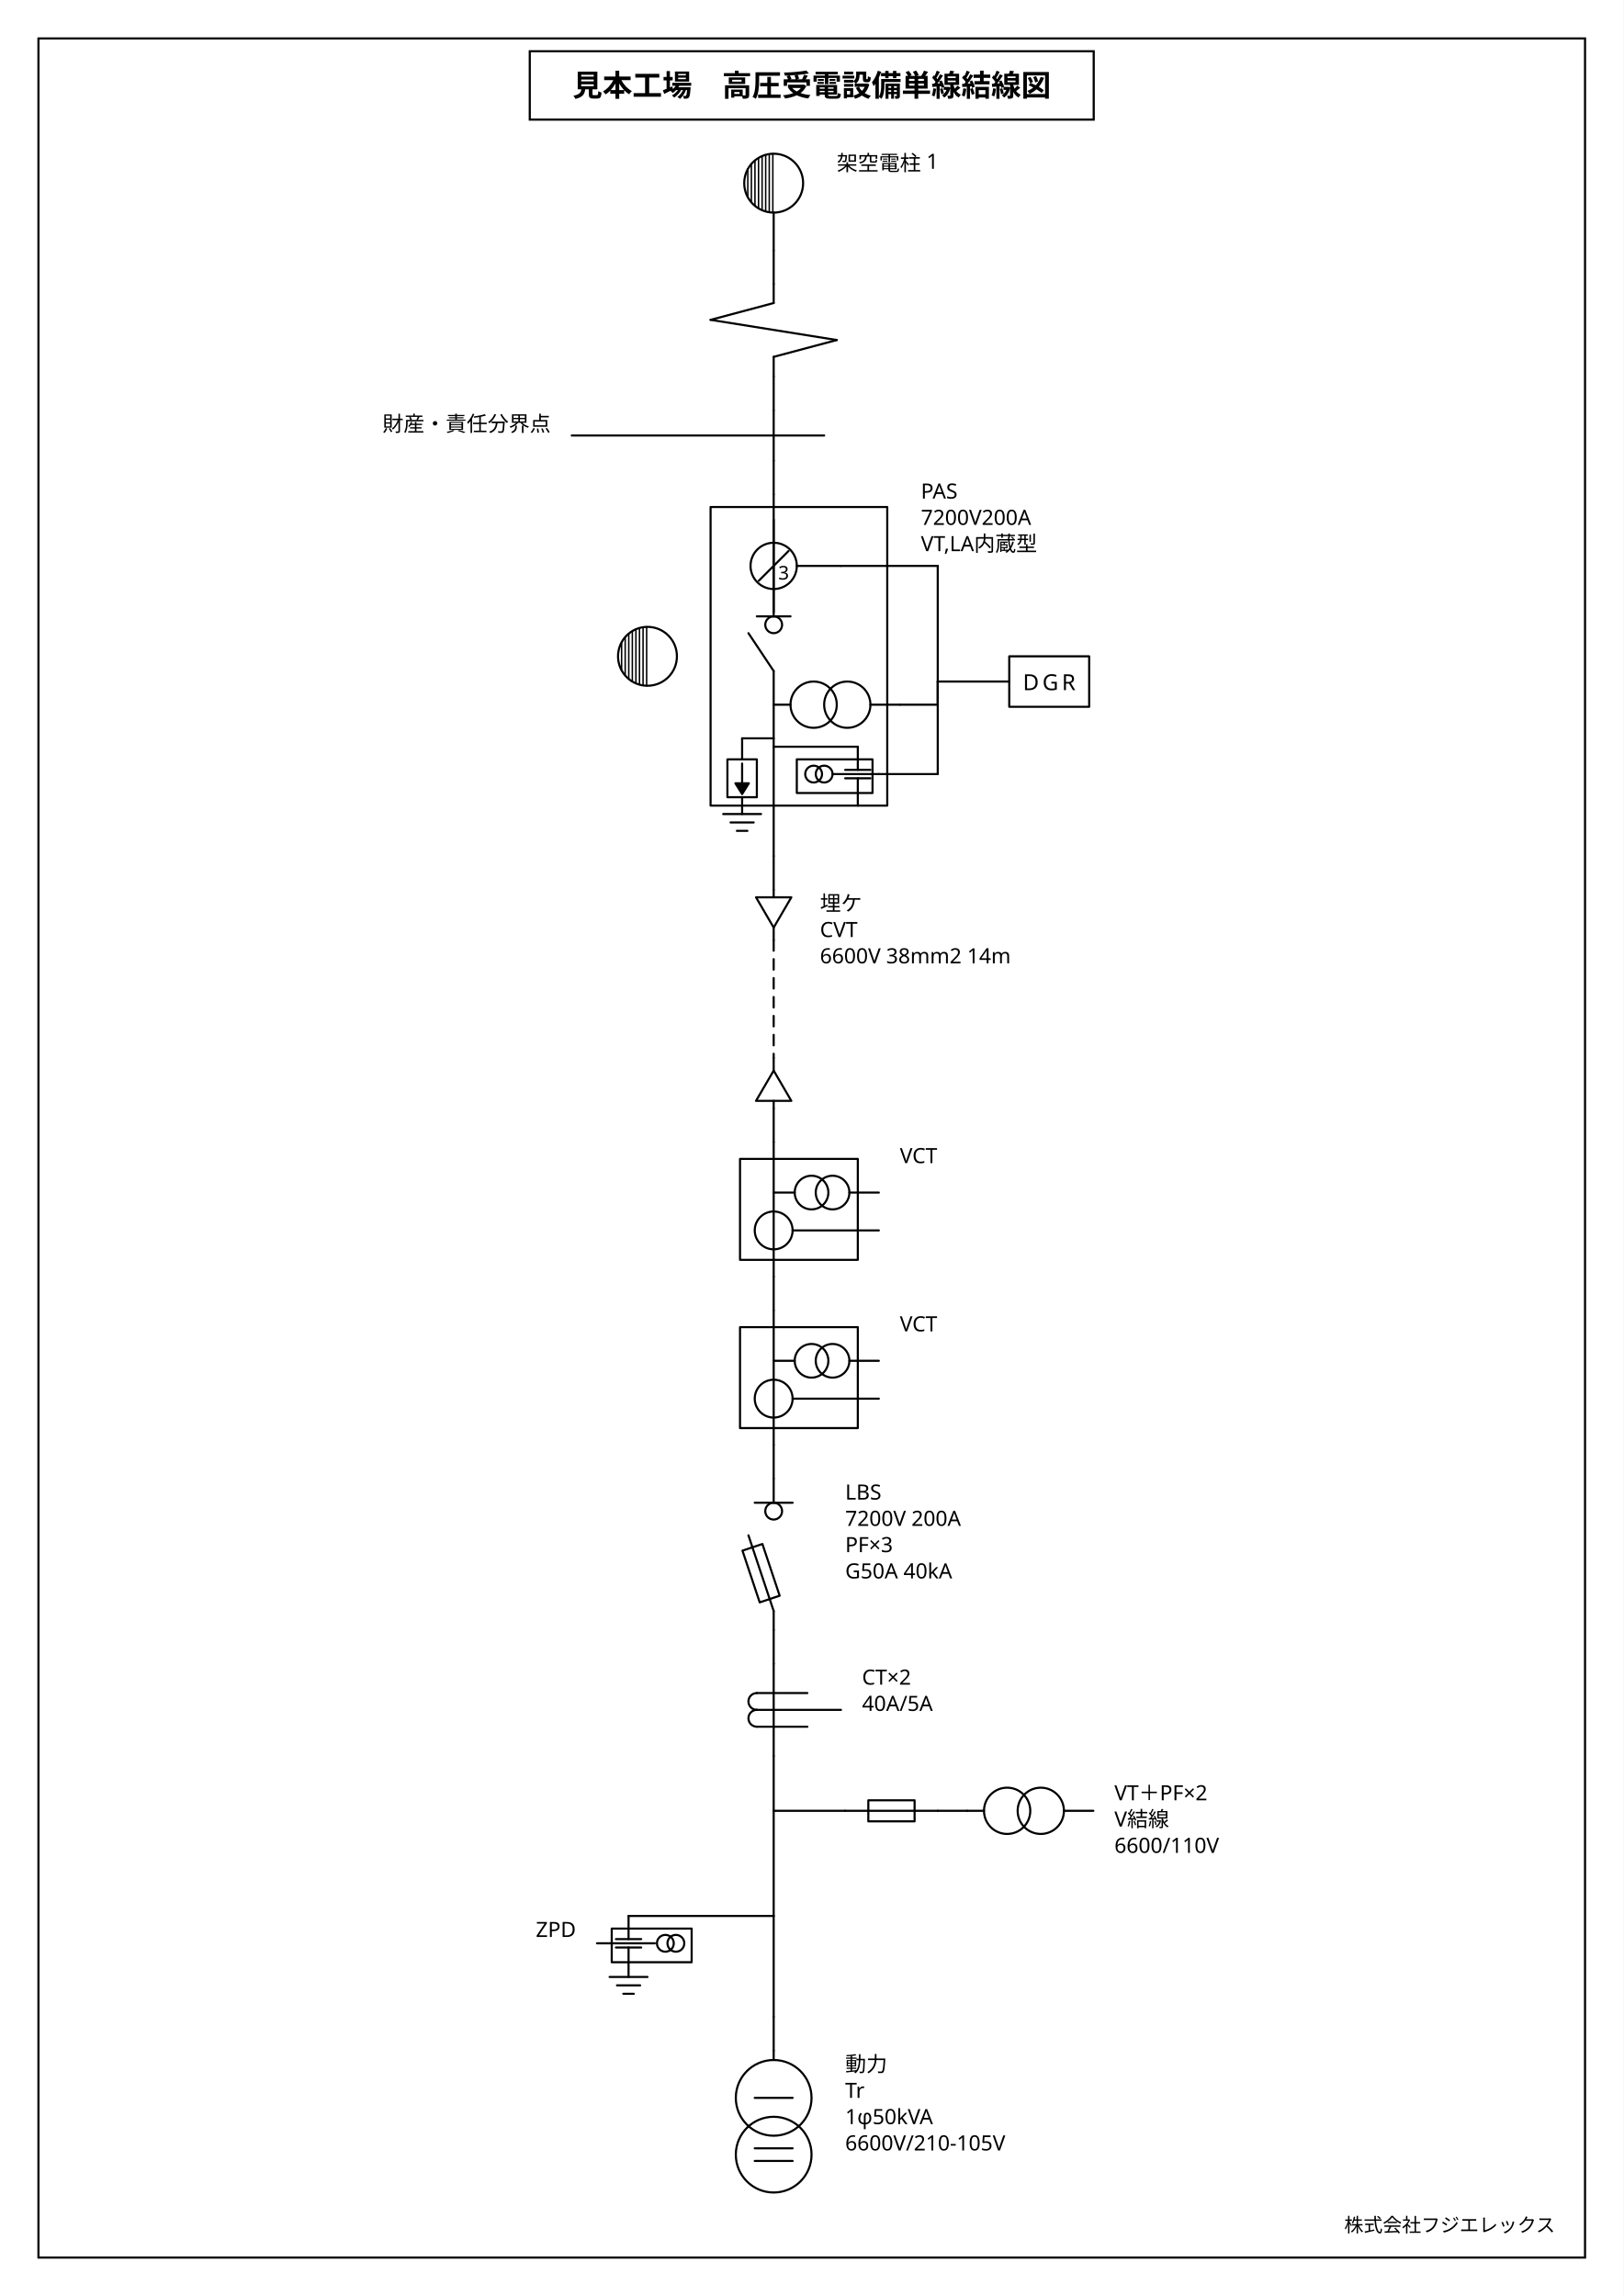
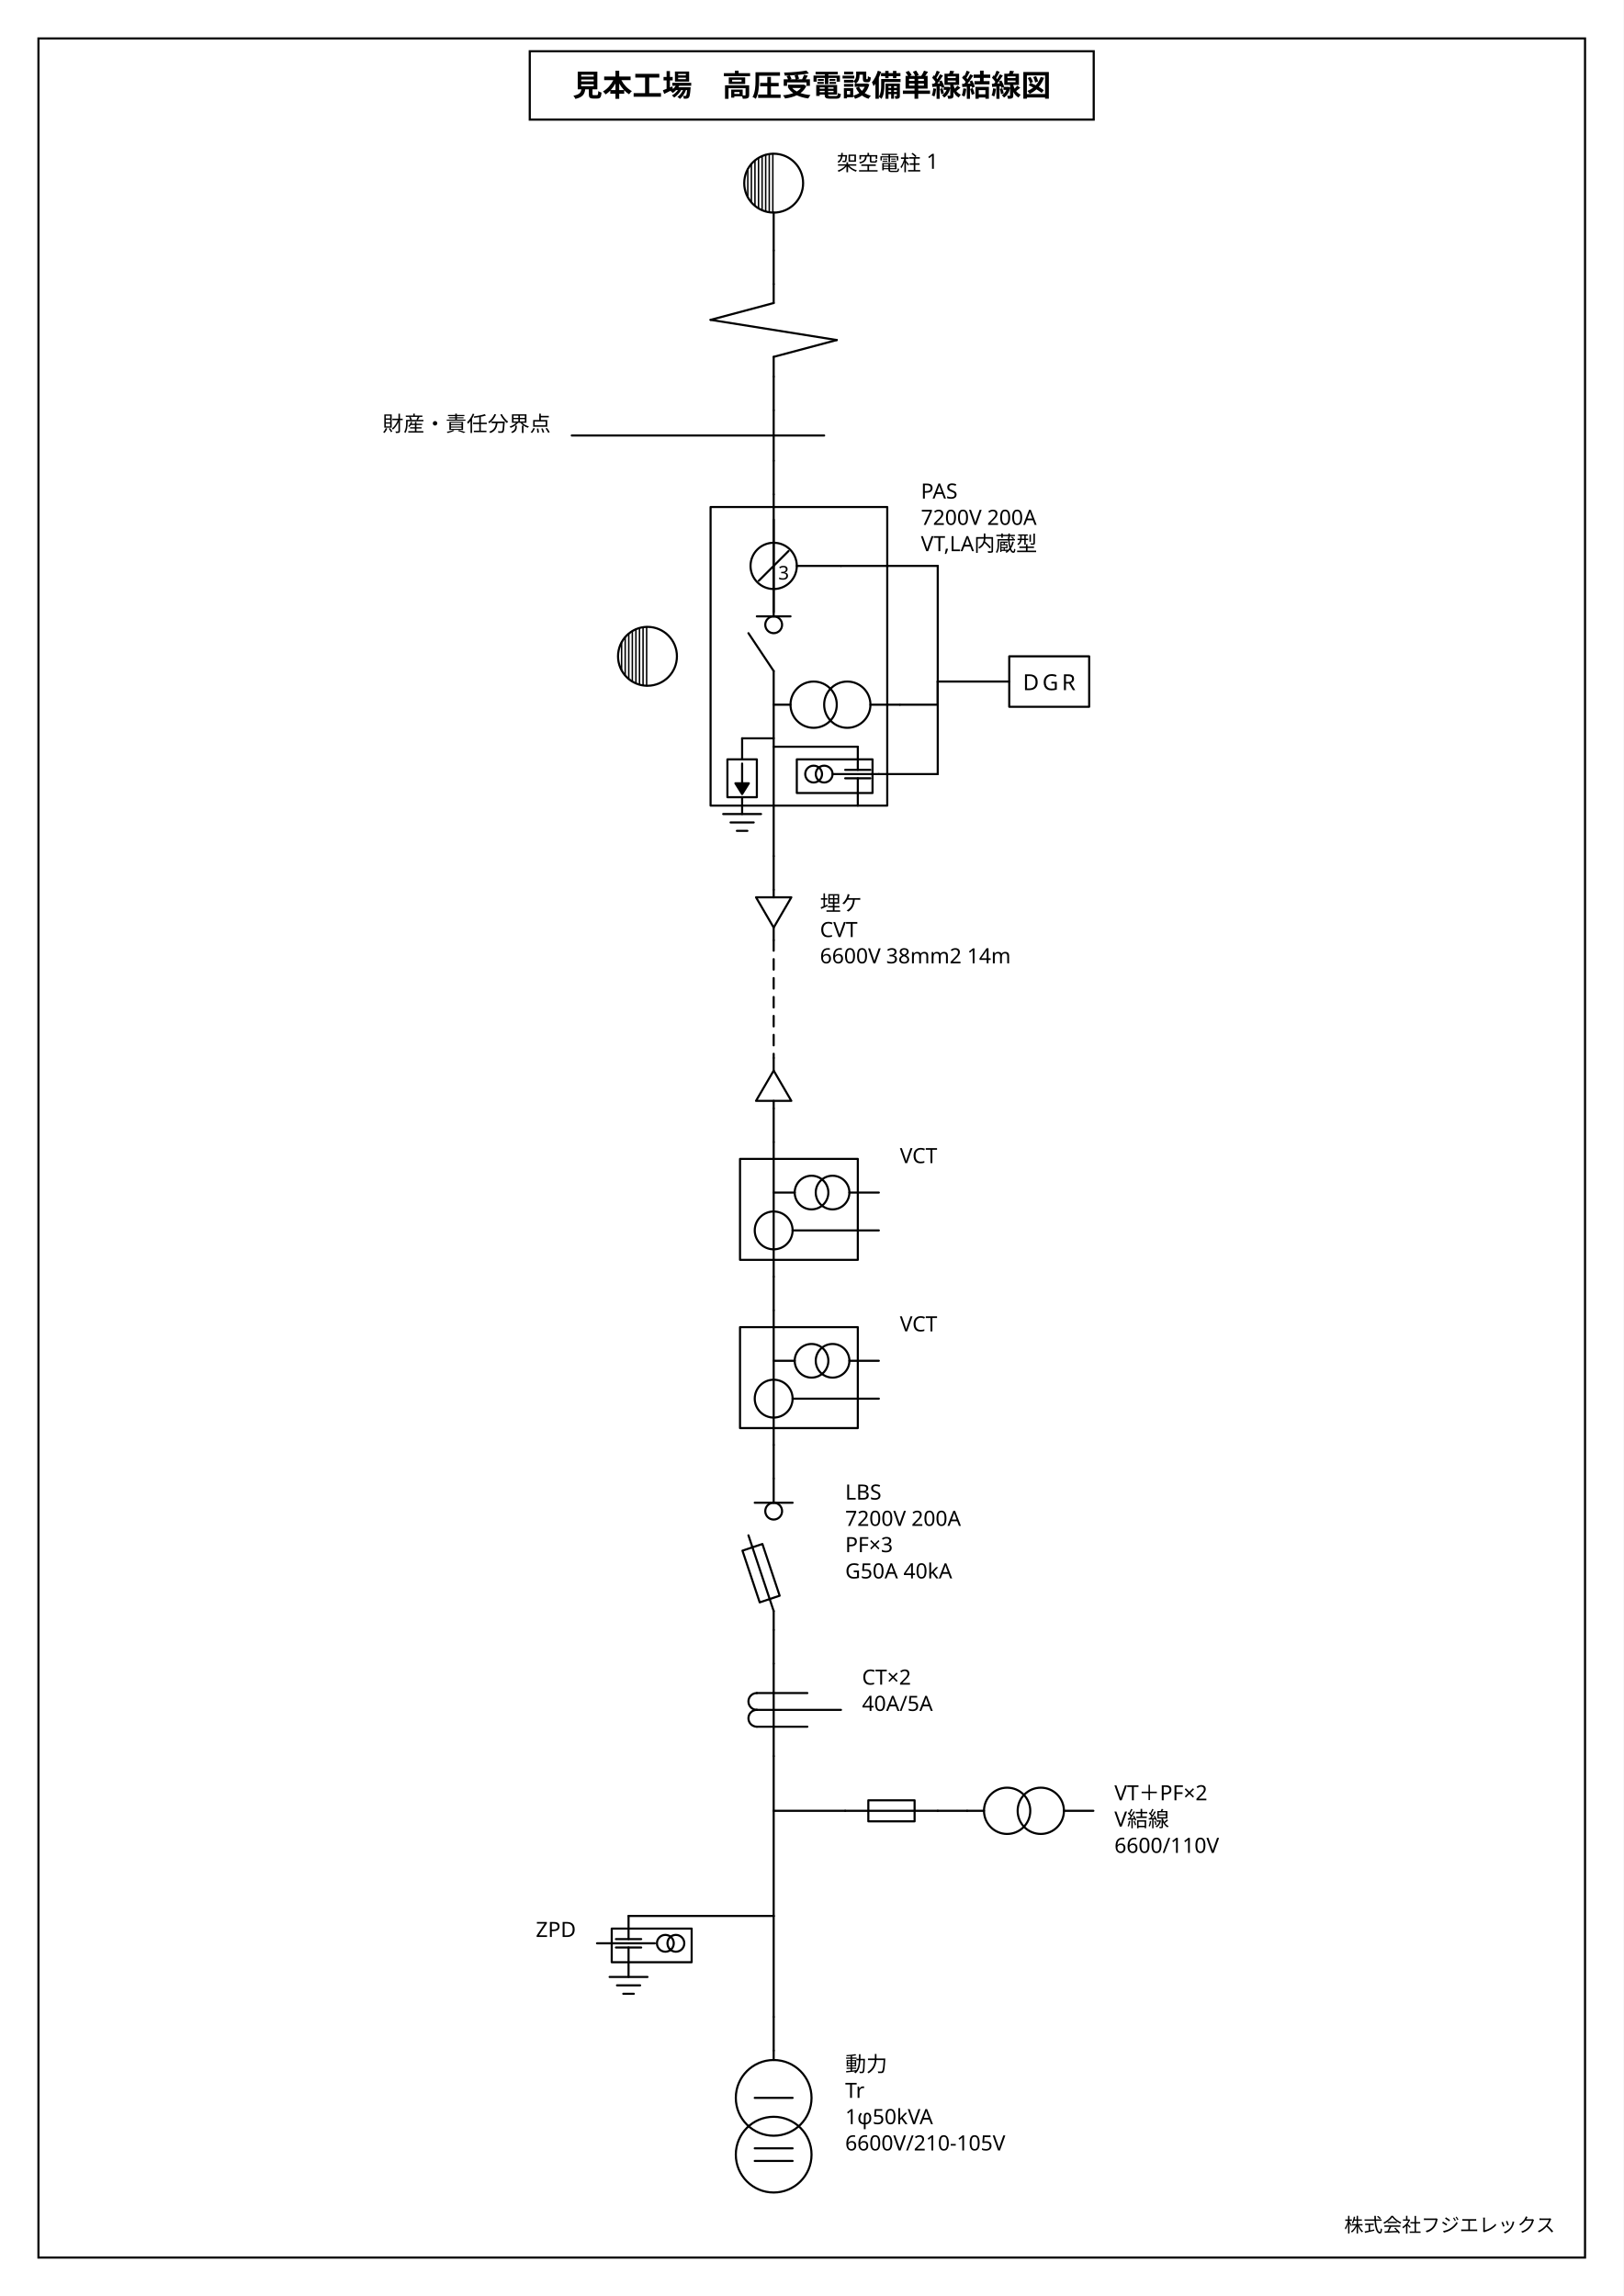
<svg xmlns="http://www.w3.org/2000/svg" viewBox="0 0 760 1075" width="760" height="1075">
  <rect x="0" y="0" width="760" height="1075" fill="#fff" />
  <g stroke="#000" fill="none">
    <rect x="18" y="18" width="724" height="1039" stroke-width="1" />
    <rect x="248" y="24" width="264" height="32" stroke-width="1" />
  </g>
  <text x="380" y="45" font-size="14" font-weight="700" text-anchor="middle" font-family="IPAGothic, 'IPAゴシック', 'Noto Sans JP', 'Hiragino Kaku Gothic ProN', 'Yu Gothic', sans-serif" fill="#000">見本工場　高圧受電設備単線結線図</text>
  <text x="728" y="1045" font-size="9" text-anchor="end" font-family="IPAGothic, 'IPAゴシック', 'Noto Sans JP', 'Hiragino Kaku Gothic ProN', 'Yu Gothic', sans-serif" fill="#000">株式会社フジエレックス</text>
  <g transform="translate(362.18 70) scale(0.9846)">
    <g stroke="#000" fill="none" stroke-linecap="round" stroke-linejoin="round" color="#000">
      <line x1="0" y1="48" x2="0" y2="64" stroke-width="1" />
      <line x1="0" y1="108" x2="0" y2="124" stroke-width="1" />
      <line x1="0" y1="148" x2="0" y2="164" stroke-width="1" />
      <line x1="0" y1="280" x2="-15" y2="280" stroke-width="1" />
      <line x1="0" y1="284" x2="40" y2="284" stroke-width="1" />
      <line x1="32" y1="198" x2="78" y2="198" stroke-width="1" />
      <line x1="78" y1="198" x2="78" y2="253" stroke-width="1" />
      <line x1="60" y1="264" x2="78" y2="264" stroke-width="1" />
      <line x1="78" y1="264" x2="78" y2="253" stroke-width="1" />
      <line x1="50" y1="297" x2="78" y2="297" stroke-width="1" />
      <line x1="78" y1="297" x2="78" y2="253" stroke-width="1" />
      <line x1="78" y1="253" x2="112" y2="253" stroke-width="1" />
      <line x1="0" y1="336" x2="0" y2="352" stroke-width="1" />
      <line x1="0" y1="376" x2="0" y2="432" stroke-width="1" stroke-dasharray="5 4" />
      <line x1="0" y1="456" x2="0" y2="472" stroke-width="1" />
      <line x1="0" y1="536" x2="0" y2="552" stroke-width="1" />
      <line x1="0" y1="616" x2="0" y2="632" stroke-width="1" />
      <line x1="0" y1="704" x2="0" y2="720" stroke-width="1" />
      <line x1="0" y1="764" x2="0" y2="790" stroke-width="1" />
      <line x1="0" y1="790" x2="34" y2="790" stroke-width="1" />
      <line x1="78" y1="790" x2="92" y2="790" stroke-width="1" />
      <line x1="0" y1="790" x2="0" y2="840" stroke-width="1" />
      <line x1="0" y1="840" x2="-69" y2="840" stroke-width="1" />
      <line x1="0" y1="840" x2="0" y2="888" stroke-width="1" />
      <line x1="0" y1="888" x2="0" y2="904" stroke-width="1" />
      <g transform="translate(-16 0)">
        <circle cx="16" cy="16" r="14" fill="none" stroke-width="1" />
        <line x1="3.7" y1="9.313" x2="3.7" y2="22.687" stroke-width="0.7" />
        <line x1="5.4" y1="6.855" x2="5.4" y2="25.145" stroke-width="0.7" />
        <line x1="7.1" y1="5.193" x2="7.1" y2="26.807" stroke-width="0.7" />
        <line x1="8.8" y1="3.993" x2="8.8" y2="28.007" stroke-width="0.7" />
        <line x1="10.5" y1="3.126" x2="10.5" y2="28.874" stroke-width="0.7" />
        <line x1="12.2" y1="2.526" x2="12.2" y2="29.474" stroke-width="0.7" />
        <line x1="13.9" y1="2.158" x2="13.9" y2="29.842" stroke-width="0.7" />
        <line x1="15.6" y1="2.006" x2="15.6" y2="29.994" stroke-width="0.7" />
        <line x1="16" y1="30" x2="16" y2="48" stroke-width="1" />
      </g>
      <text x="30" y="10" font-size="10" text-anchor="start" font-family="IPAGothic, 'IPAゴシック', 'Noto Sans JP', 'Hiragino Kaku Gothic ProN', 'Yu Gothic', sans-serif" fill="currentColor" stroke="none">
        <tspan x="30" dy="0">架空電柱 1</tspan>
      </text>
      <g transform="translate(-30 64)">
        <line x1="30" y1="0" x2="30" y2="9" stroke-width="1" />
        <line x1="30" y1="9" x2="0" y2="17" stroke-width="1" />
        <line x1="0" y1="17" x2="60" y2="26.6" stroke-width="1" />
        <line x1="60" y1="26.6" x2="30" y2="34.6" stroke-width="1" />
        <line x1="30" y1="34.6" x2="30" y2="44" stroke-width="1" />
      </g>
      <g transform="translate(-96 124)">
        <line x1="96" y1="0" x2="96" y2="24" stroke-width="1" />
        <line x1="0" y1="12" x2="120" y2="12" stroke-width="1" />
      </g>
      <text x="-106" y="134" font-size="10" text-anchor="end" font-family="IPAGothic, 'IPAゴシック', 'Noto Sans JP', 'Hiragino Kaku Gothic ProN', 'Yu Gothic', sans-serif" fill="currentColor" stroke="none">
        <tspan x="-106" dy="0">財産・責任分界点</tspan>
      </text>
      <g transform="translate(-36 164)">
        <line x1="36" y1="0" x2="36" y2="6" stroke-width="1" />
        <rect x="6" y="6" width="84" height="142" fill="none" stroke-width="1" />
        <line x1="36" y1="6" x2="36" y2="58" stroke-width="1" />
        <line x1="28" y1="58" x2="44" y2="58" stroke-width="1" />
        <circle cx="36" cy="62" r="4" fill="none" stroke-width="1" />
        <line x1="36" y1="84" x2="24" y2="66" stroke-width="1" />
        <line x1="36" y1="84" x2="36" y2="172" stroke-width="1" />
      </g>
      <text x="70" y="166" font-size="10" text-anchor="start" font-family="IPAGothic, 'IPAゴシック', 'Noto Sans JP', 'Hiragino Kaku Gothic ProN', 'Yu Gothic', sans-serif" fill="currentColor" stroke="none">
        <tspan x="70" dy="0">PAS</tspan>
-         <tspan x="70" dy="12.5">7200V200A</tspan>
+         <tspan x="70" dy="12.5">7200V 200A</tspan>
        <tspan x="70" dy="12.5">VT,LA内蔵型</tspan>
      </text>
      <g transform="translate(-76 225)">
        <circle cx="16" cy="16" r="14" fill="none" stroke-width="1" />
        <line x1="3.7" y1="9.313" x2="3.7" y2="22.687" stroke-width="0.7" />
        <line x1="5.4" y1="6.855" x2="5.4" y2="25.145" stroke-width="0.7" />
        <line x1="7.1" y1="5.193" x2="7.1" y2="26.807" stroke-width="0.7" />
        <line x1="8.8" y1="3.993" x2="8.8" y2="28.007" stroke-width="0.7" />
        <line x1="10.5" y1="3.126" x2="10.5" y2="28.874" stroke-width="0.7" />
        <line x1="12.2" y1="2.526" x2="12.2" y2="29.474" stroke-width="0.7" />
        <line x1="13.9" y1="2.158" x2="13.9" y2="29.842" stroke-width="0.7" />
        <line x1="15.6" y1="2.006" x2="15.6" y2="29.994" stroke-width="0.7" />
      </g>
      <g transform="translate(-20 176)">
        <line x1="20" y1="0" x2="20" y2="44" stroke-width="1" />
        <circle cx="20" cy="22" r="11" fill="none" stroke-width="1" />
        <line x1="12.929" y1="29.071" x2="27.071" y2="14.929" stroke-width="1" />
        <text x="24.75" y="25" font-size="9" text-anchor="middle" dominant-baseline="central" font-family="IPAGothic, 'IPAゴシック', 'Noto Sans JP', 'Hiragino Kaku Gothic ProN', 'Yu Gothic', sans-serif" fill="currentColor" stroke="none">3</text>
        <line x1="31" y1="22" x2="52" y2="22" stroke-width="1" />
      </g>
      <g transform="translate(0 249)">
        <line x1="0" y1="15" x2="8" y2="15" stroke-width="1" />
        <circle cx="19" cy="15" r="11" fill="none" stroke-width="1" />
        <circle cx="35" cy="15" r="11" fill="none" stroke-width="1" />
        <line x1="46" y1="15" x2="60" y2="15" stroke-width="1" />
      </g>
      <g transform="translate(-35 280)">
        <line x1="20" y1="0" x2="20" y2="10" stroke-width="1" />
        <rect x="13" y="10" width="14" height="18" fill="none" stroke-width="1" />
        <line x1="20" y1="12" x2="20" y2="23" stroke-width="1" />
        <polygon points="16.8,21.38 20,26.5 23.2,21.38" fill="currentColor" stroke-width="1" />
        <line x1="20" y1="28" x2="20" y2="36" stroke-width="1" />
        <line x1="11" y1="36" x2="29" y2="36" stroke-width="1" />
        <line x1="14.5" y1="40" x2="25.5" y2="40" stroke-width="1" />
        <line x1="17.5" y1="44" x2="22.5" y2="44" stroke-width="1" />
      </g>
      <g transform="translate(10 284)">
        <line x1="30" y1="0" x2="30" y2="11" stroke-width="1" />
        <rect x="1" y="6" width="36" height="16" fill="none" stroke-width="1" />
        <line x1="24" y1="11" x2="36" y2="11" stroke-width="1" />
        <line x1="24" y1="15" x2="36" y2="15" stroke-width="1" />
        <line x1="30" y1="15" x2="30" y2="28" stroke-width="1" />
        <line x1="18" y1="13" x2="40" y2="13" stroke-width="1" />
        <circle cx="9" cy="13" r="4" fill="none" stroke-width="1" />
        <circle cx="14" cy="13" r="4" fill="none" stroke-width="1" />
      </g>
      <g transform="translate(112 241)">
        <rect x="0" y="0" width="38" height="24" fill="none" stroke-width="1" />
        <text x="19" y="12" font-size="10.5" text-anchor="middle" dominant-baseline="central" font-family="IPAGothic, 'IPAゴシック', 'Noto Sans JP', 'Hiragino Kaku Gothic ProN', 'Yu Gothic', sans-serif" letter-spacing="1.6" fill="currentColor" stroke="none">DGR</text>
      </g>
      <g transform="translate(-12 352)">
        <line x1="12" y1="0" x2="12" y2="3.6" stroke-width="1" />
        <polygon points="3.6,3.6 20.4,3.6 12,18" fill="none" stroke-width="1" />
        <line x1="12" y1="18" x2="12" y2="24" stroke-width="1" />
      </g>
      <text x="22" y="362" font-size="10" text-anchor="start" font-family="IPAGothic, 'IPAゴシック', 'Noto Sans JP', 'Hiragino Kaku Gothic ProN', 'Yu Gothic', sans-serif" fill="currentColor" stroke="none">
        <tspan x="22" dy="0">埋ケ</tspan>
        <tspan x="22" dy="12.5">CVT</tspan>
        <tspan x="22" dy="12.5">6600V 38mm2 14m</tspan>
      </text>
      <g transform="translate(-12 432) rotate(180 12 12)">
        <line x1="12" y1="0" x2="12" y2="3.6" stroke-width="1" />
        <polygon points="3.6,3.6 20.4,3.6 12,18" fill="none" stroke-width="1" />
        <line x1="12" y1="18" x2="12" y2="24" stroke-width="1" />
      </g>
      <g transform="translate(-22 472)">
        <line x1="22" y1="0" x2="22" y2="64" stroke-width="1" />
        <rect x="6" y="8" width="56" height="48" fill="none" stroke-width="1" />
        <line x1="22" y1="24" x2="32" y2="24" stroke-width="1" />
        <circle cx="40" cy="24" r="8" fill="none" stroke-width="1" />
        <circle cx="50" cy="24" r="8" fill="none" stroke-width="1" />
        <line x1="58" y1="24" x2="72" y2="24" stroke-width="1" />
        <circle cx="22" cy="42" r="9" fill="none" stroke-width="1" />
        <line x1="31" y1="42" x2="72" y2="42" stroke-width="1" />
      </g>
      <text x="60" y="482" font-size="10" text-anchor="start" font-family="IPAGothic, 'IPAゴシック', 'Noto Sans JP', 'Hiragino Kaku Gothic ProN', 'Yu Gothic', sans-serif" fill="currentColor" stroke="none">
        <tspan x="60" dy="0">VCT</tspan>
      </text>
      <g transform="translate(-22 552)">
        <line x1="22" y1="0" x2="22" y2="64" stroke-width="1" />
        <rect x="6" y="8" width="56" height="48" fill="none" stroke-width="1" />
        <line x1="22" y1="24" x2="32" y2="24" stroke-width="1" />
        <circle cx="40" cy="24" r="8" fill="none" stroke-width="1" />
        <circle cx="50" cy="24" r="8" fill="none" stroke-width="1" />
        <line x1="58" y1="24" x2="72" y2="24" stroke-width="1" />
        <circle cx="22" cy="42" r="9" fill="none" stroke-width="1" />
        <line x1="31" y1="42" x2="72" y2="42" stroke-width="1" />
      </g>
      <text x="60" y="562" font-size="10" text-anchor="start" font-family="IPAGothic, 'IPAゴシック', 'Noto Sans JP', 'Hiragino Kaku Gothic ProN', 'Yu Gothic', sans-serif" fill="currentColor" stroke="none">
        <tspan x="60" dy="0">VCT</tspan>
      </text>
      <g transform="translate(-24 632)">
        <line x1="24" y1="0" x2="24" y2="11.5" stroke-width="1" />
        <line x1="15" y1="11.5" x2="33" y2="11.5" stroke-width="1" />
        <circle cx="24" cy="15.5" r="4" fill="none" stroke-width="1" />
        <line x1="24" y1="63" x2="12" y2="27" stroke-width="1" />
        <polygon points="26.843,55.719 18.643,31.119 9.157,34.281 17.357,58.881" fill="none" stroke-width="1" />
        <line x1="24" y1="63" x2="24" y2="72" stroke-width="1" />
      </g>
      <text x="34" y="642" font-size="10" text-anchor="start" font-family="IPAGothic, 'IPAゴシック', 'Noto Sans JP', 'Hiragino Kaku Gothic ProN', 'Yu Gothic', sans-serif" fill="currentColor" stroke="none">
        <tspan x="34" dy="0">LBS</tspan>
        <tspan x="34" dy="12.5">7200V 200A</tspan>
        <tspan x="34" dy="12.5">PF×3</tspan>
        <tspan x="34" dy="12.5">G50A 40kA</tspan>
      </text>
      <g transform="translate(-24 720)">
        <line x1="24" y1="0" x2="24" y2="44" stroke-width="1" />
        <line x1="16" y1="14" x2="40" y2="14" stroke-width="1" />
        <line x1="16" y1="30" x2="40" y2="30" stroke-width="1" />
        <line x1="16" y1="22" x2="56" y2="22" stroke-width="1" />
        <path d="M 16 14 A 4 4 0 0 0 16 22" fill="none" stroke-width="1" />
        <path d="M 16 22 A 4 4 0 0 0 16 30" fill="none" stroke-width="1" />
      </g>
      <text x="42" y="730" font-size="10" text-anchor="start" font-family="IPAGothic, 'IPAゴシック', 'Noto Sans JP', 'Hiragino Kaku Gothic ProN', 'Yu Gothic', sans-serif" fill="currentColor" stroke="none">
        <tspan x="42" dy="0">CT×2</tspan>
        <tspan x="42" dy="12.5">40A/5A</tspan>
      </text>
      <g transform="translate(36 768) rotate(-90 20 22)">
        <line x1="20" y1="0" x2="20" y2="44" stroke-width="1" />
        <rect x="15" y="11" width="10" height="22" fill="none" stroke-width="1" />
      </g>
      <g transform="translate(92 775)">
        <line x1="0" y1="15" x2="8" y2="15" stroke-width="1" />
        <circle cx="19" cy="15" r="11" fill="none" stroke-width="1" />
        <circle cx="35" cy="15" r="11" fill="none" stroke-width="1" />
        <line x1="46" y1="15" x2="60" y2="15" stroke-width="1" />
      </g>
      <text x="162" y="785" font-size="10" text-anchor="start" font-family="IPAGothic, 'IPAゴシック', 'Noto Sans JP', 'Hiragino Kaku Gothic ProN', 'Yu Gothic', sans-serif" fill="currentColor" stroke="none">
        <tspan x="162" dy="0">VT＋PF×2</tspan>
        <tspan x="162" dy="12.5">V結線</tspan>
        <tspan x="162" dy="12.5">6600/110V</tspan>
      </text>
      <g transform="translate(-84 840)">
        <line x1="15" y1="0" x2="15" y2="11" stroke-width="1" />
        <rect x="7" y="6" width="38" height="16" fill="none" stroke-width="1" />
        <line x1="9" y1="11" x2="21" y2="11" stroke-width="1" />
        <line x1="9" y1="15" x2="21" y2="15" stroke-width="1" />
        <line x1="15" y1="15" x2="15" y2="29" stroke-width="1" />
        <line x1="6" y1="29" x2="24" y2="29" stroke-width="1" />
        <line x1="9.5" y1="33" x2="20.5" y2="33" stroke-width="1" />
        <line x1="12.5" y1="37" x2="17.5" y2="37" stroke-width="1" />
        <line x1="0" y1="13" x2="27.5" y2="13" stroke-width="1" />
        <circle cx="32.5" cy="13" r="4" fill="none" stroke-width="1" />
        <circle cx="37.5" cy="13" r="4" fill="none" stroke-width="1" />
      </g>
      <text x="-94" y="850" font-size="10" text-anchor="end" font-family="IPAGothic, 'IPAゴシック', 'Noto Sans JP', 'Hiragino Kaku Gothic ProN', 'Yu Gothic', sans-serif" fill="currentColor" stroke="none">
        <tspan x="-94" dy="0">ZPD</tspan>
      </text>
      <g transform="translate(-24 904)">
        <line x1="24" y1="0" x2="24" y2="4.5" stroke-width="1" />
        <circle cx="24" cy="22.5" r="18" fill="none" stroke-width="1" />
        <circle cx="24" cy="49.5" r="18" fill="none" stroke-width="1" />
        <line x1="15" y1="22.5" x2="33" y2="22.5" stroke-width="1" />
        <line x1="15" y1="46.5" x2="33" y2="46.5" stroke-width="1" />
        <line x1="15" y1="52.5" x2="33" y2="52.5" stroke-width="1" />
      </g>
      <text x="34" y="914" font-size="10" text-anchor="start" font-family="IPAGothic, 'IPAゴシック', 'Noto Sans JP', 'Hiragino Kaku Gothic ProN', 'Yu Gothic', sans-serif" fill="currentColor" stroke="none">
        <tspan x="34" dy="0">動力</tspan>
        <tspan x="34" dy="12.5">Tr</tspan>
        <tspan x="34" dy="12.5">1φ50kVA</tspan>
        <tspan x="34" dy="12.5">6600V/210-105V</tspan>
      </text>
    </g>
  </g>
</svg>
